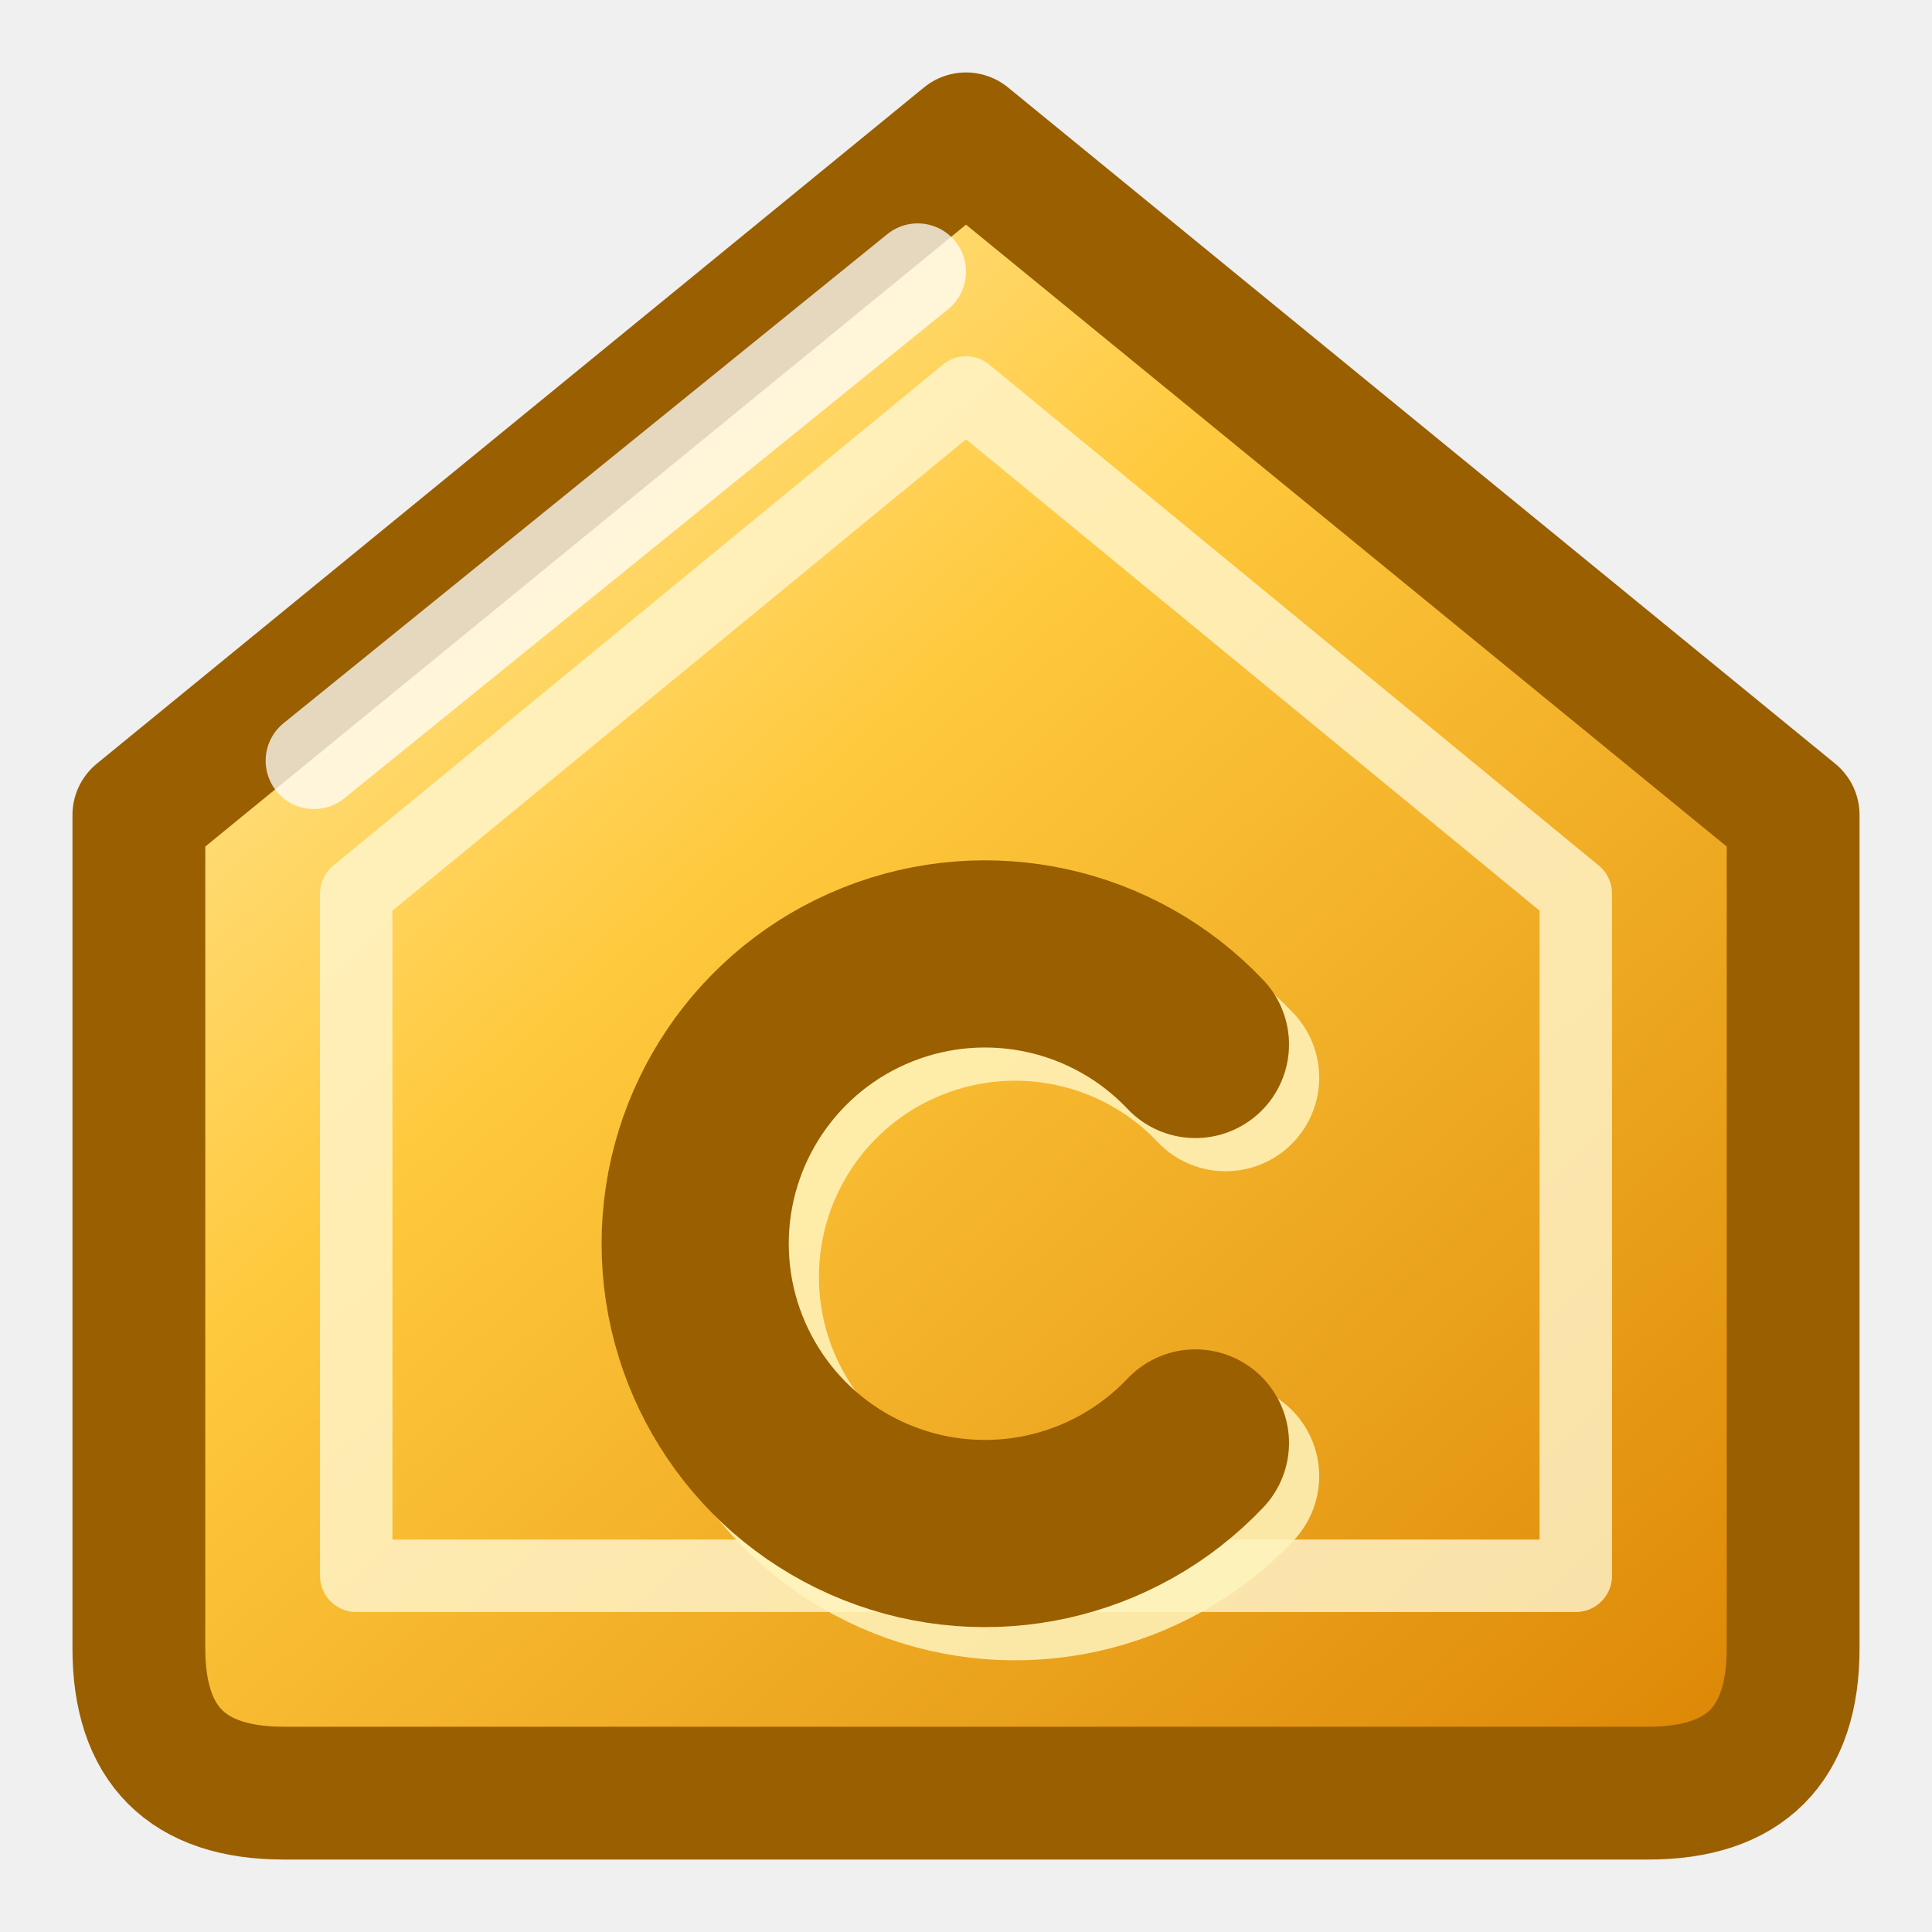
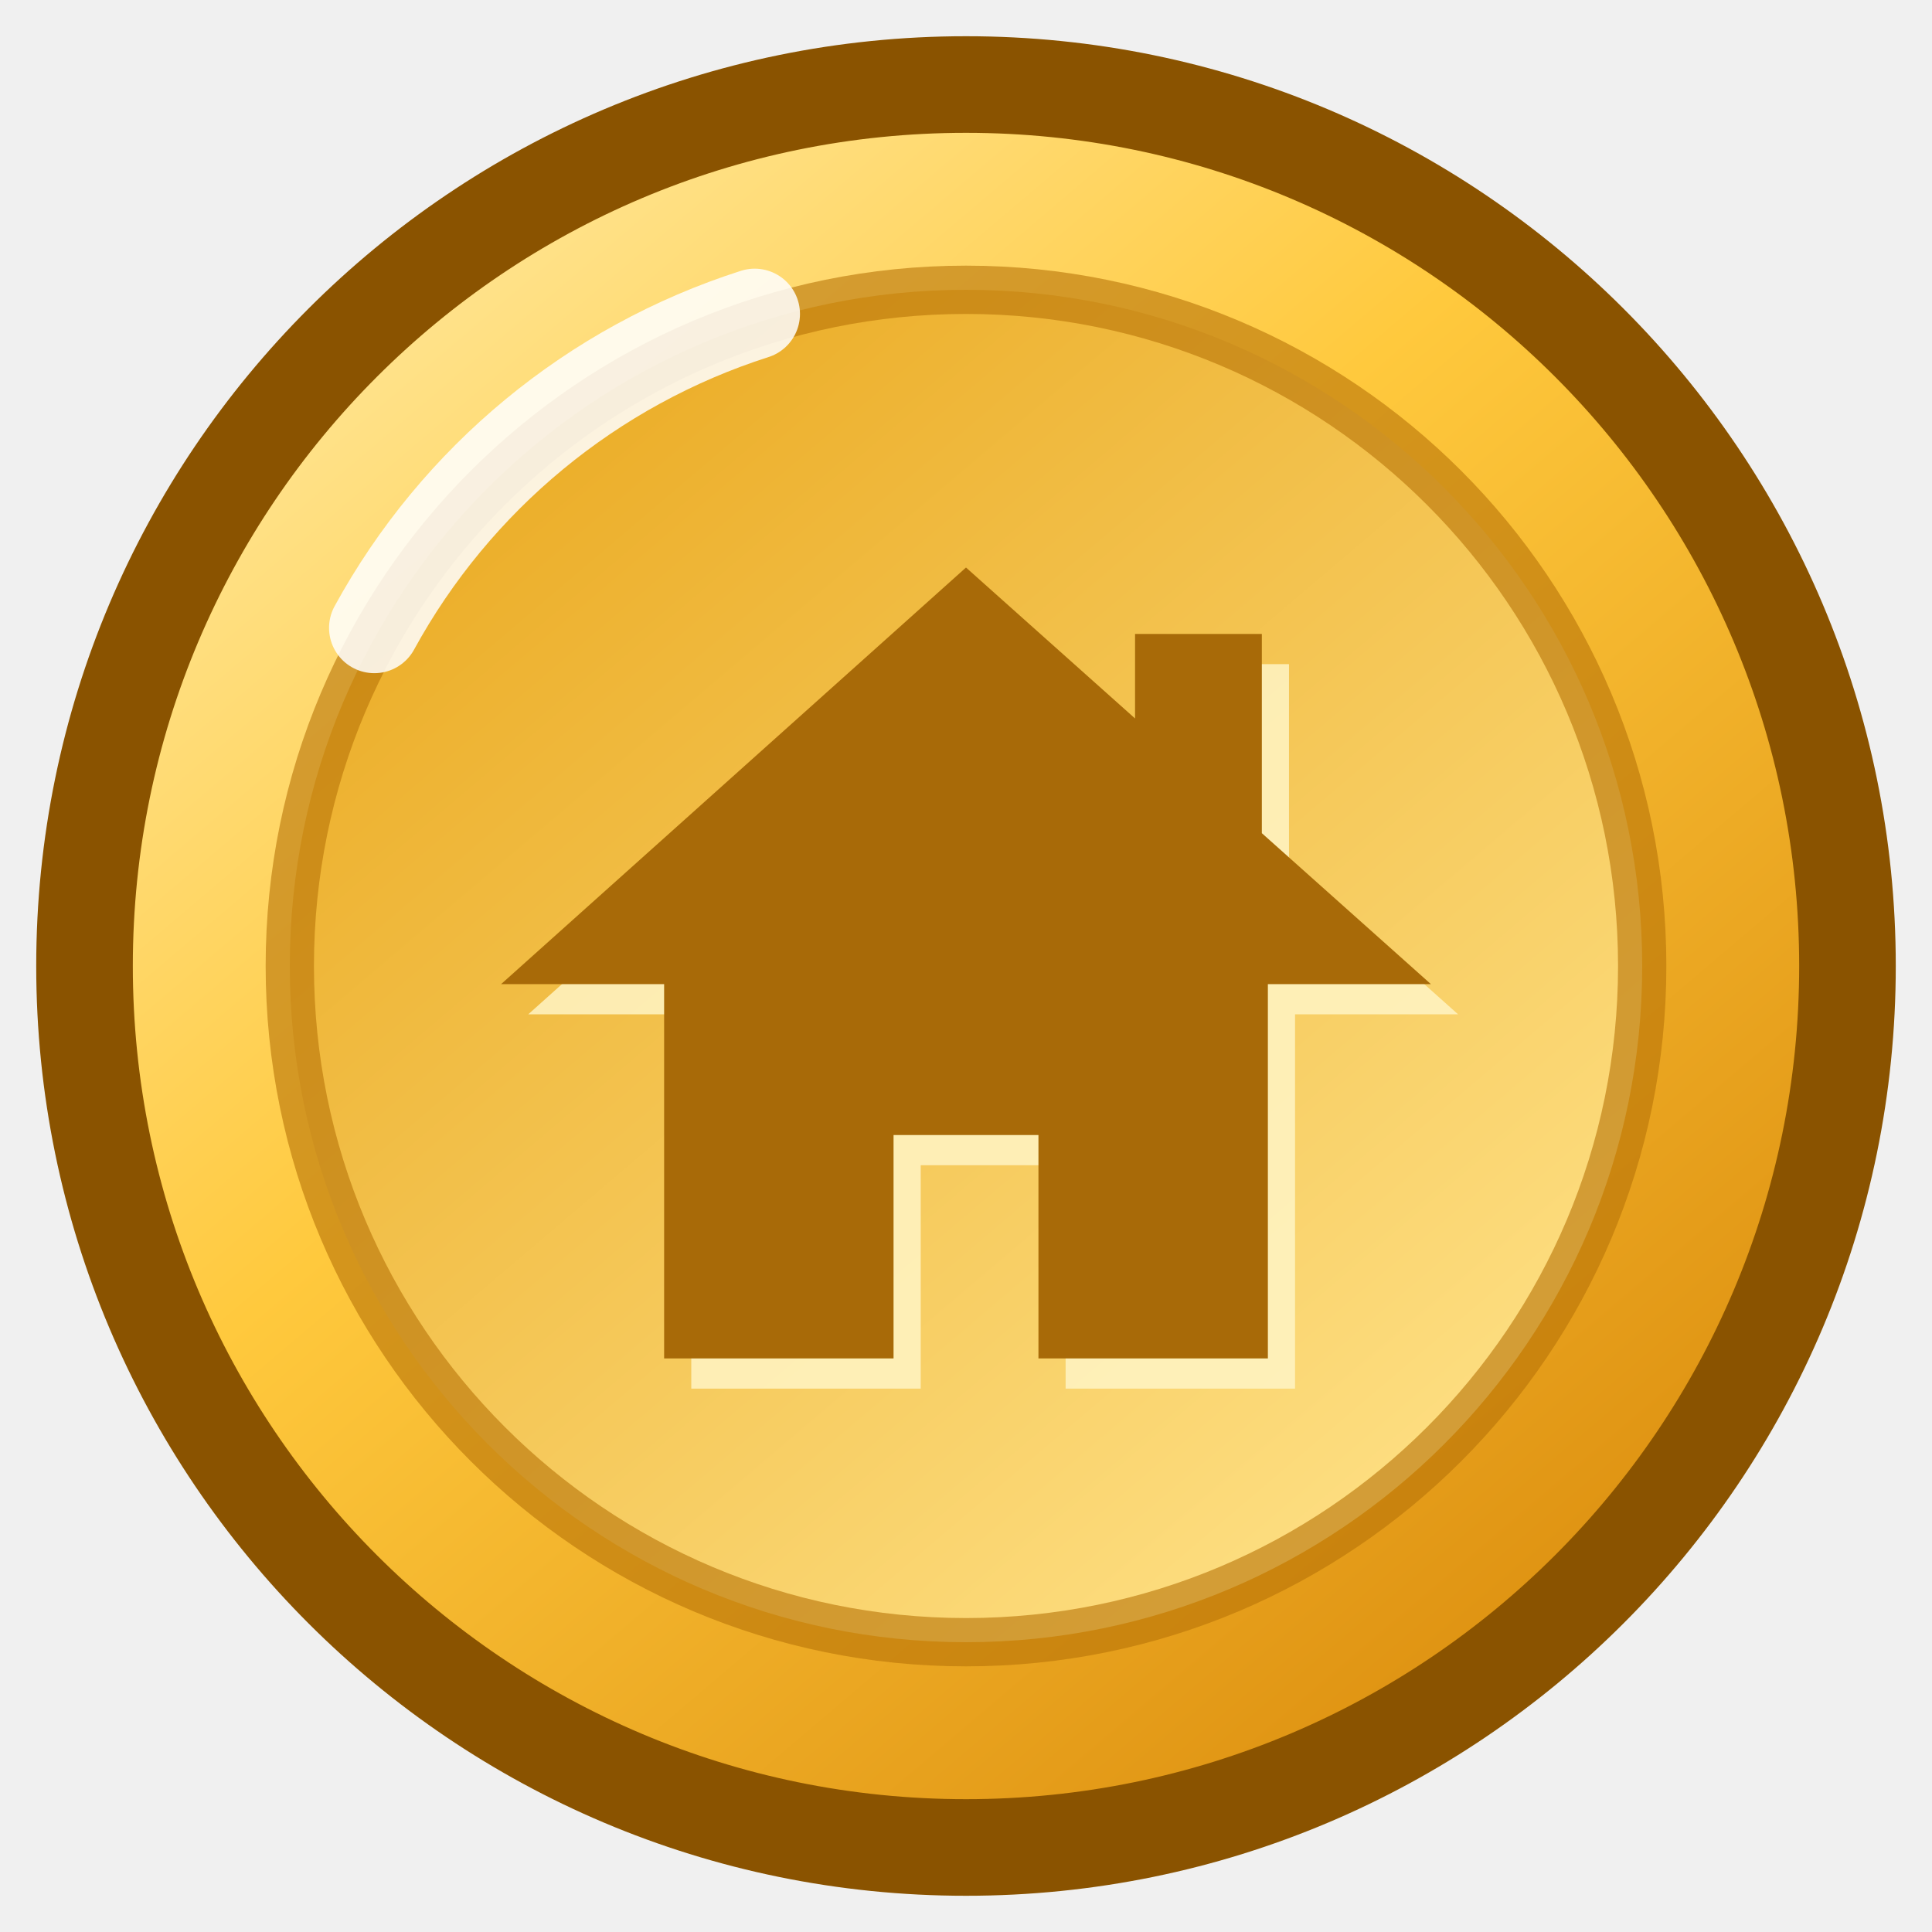
<svg xmlns="http://www.w3.org/2000/svg" viewBox="0 0 32 32">
  <defs>
-     <linearGradient id="g" x1="0" y1="0" x2=".9" y2="1">
-       <stop offset="0" stop-color="#FFF4BF" />
-       <stop offset=".42" stop-color="#FFC93D" />
-       <stop offset="1" stop-color="#DE8A08" />
+     <linearGradient id="o" x1="0" y1="0" x2=".85" y2="1">
+       <stop offset="0" stop-color="#FFF1B8" />
+       <stop offset=".45" stop-color="#FFC93D" />
+       <stop offset="1" stop-color="#D9890A" />
+     </linearGradient>
+     <linearGradient id="o2" x1="0" y1="0" x2=".85" y2="1">
+       <stop offset="0" stop-color="#E8A417" />
+       <stop offset="1" stop-color="#FFE38A" />
    </linearGradient>
  </defs>
-   <path d="M16 2.3 29.7 13.5V27.3Q29.7 29.7 27.3 29.7H4.7Q2.3 29.7 2.3 27.3V13.5Z" fill="url(#g)" stroke="#9A5F00" stroke-width="2.2" stroke-linejoin="round" />
-   <path d="M16 6.5 26.1 14.8V26.1H5.9V14.8Z" fill="none" stroke="#FFF6CF" stroke-opacity=".8" stroke-width="1.2" stroke-linejoin="round" />
-   <path d="M5.2 12.6 15.2 4.5" stroke="#fff" stroke-opacity=".75" stroke-width="1.6" stroke-linecap="round" />
-   <path d="M19.8 17.3A4.8 4.8 0 1 0 19.8 23.9" fill="none" stroke="#FFF4BF" stroke-opacity=".85" stroke-width="3.1" stroke-linecap="round" transform="translate(.5 .55)" />
-   <path d="M19.8 17.3A4.8 4.8 0 1 0 19.8 23.9" fill="none" stroke="#9A5F00" stroke-width="3.1" stroke-linecap="round" />
+   <circle cx="16" cy="16" r="14.6" fill="url(#o)" stroke="#8A5300" stroke-width="1.6" />
+   <circle cx="16" cy="16" r="11.2" fill="url(#o2)" stroke="#B87407" stroke-opacity=".6" stroke-width=".8" />
+   <path d="M16 9.4 8.3 16.3h2.7v6.2h10v-6.2h2.7l-2.8-2.5v-3.3h-2.1v1.4ZM14.8 22.5v-3.7h2.4v3.7Z" transform="translate(.45 .5)" fill="#FFF4C4" fill-opacity=".85" fill-rule="evenodd" />
+   <path d="M16 9.4 8.3 16.3h2.7v6.2h10v-6.2h2.7l-2.8-2.5v-3.3h-2.1v1.4ZM14.8 22.5v-3.7h2.4v3.7Z" fill="#A86A08" fill-rule="evenodd" />
+   <path d="M6.2 10.4A11 11 0 0 1 12.5 5.2" stroke="#fff" stroke-opacity=".85" stroke-width="1.5" stroke-linecap="round" fill="none" />
</svg>
